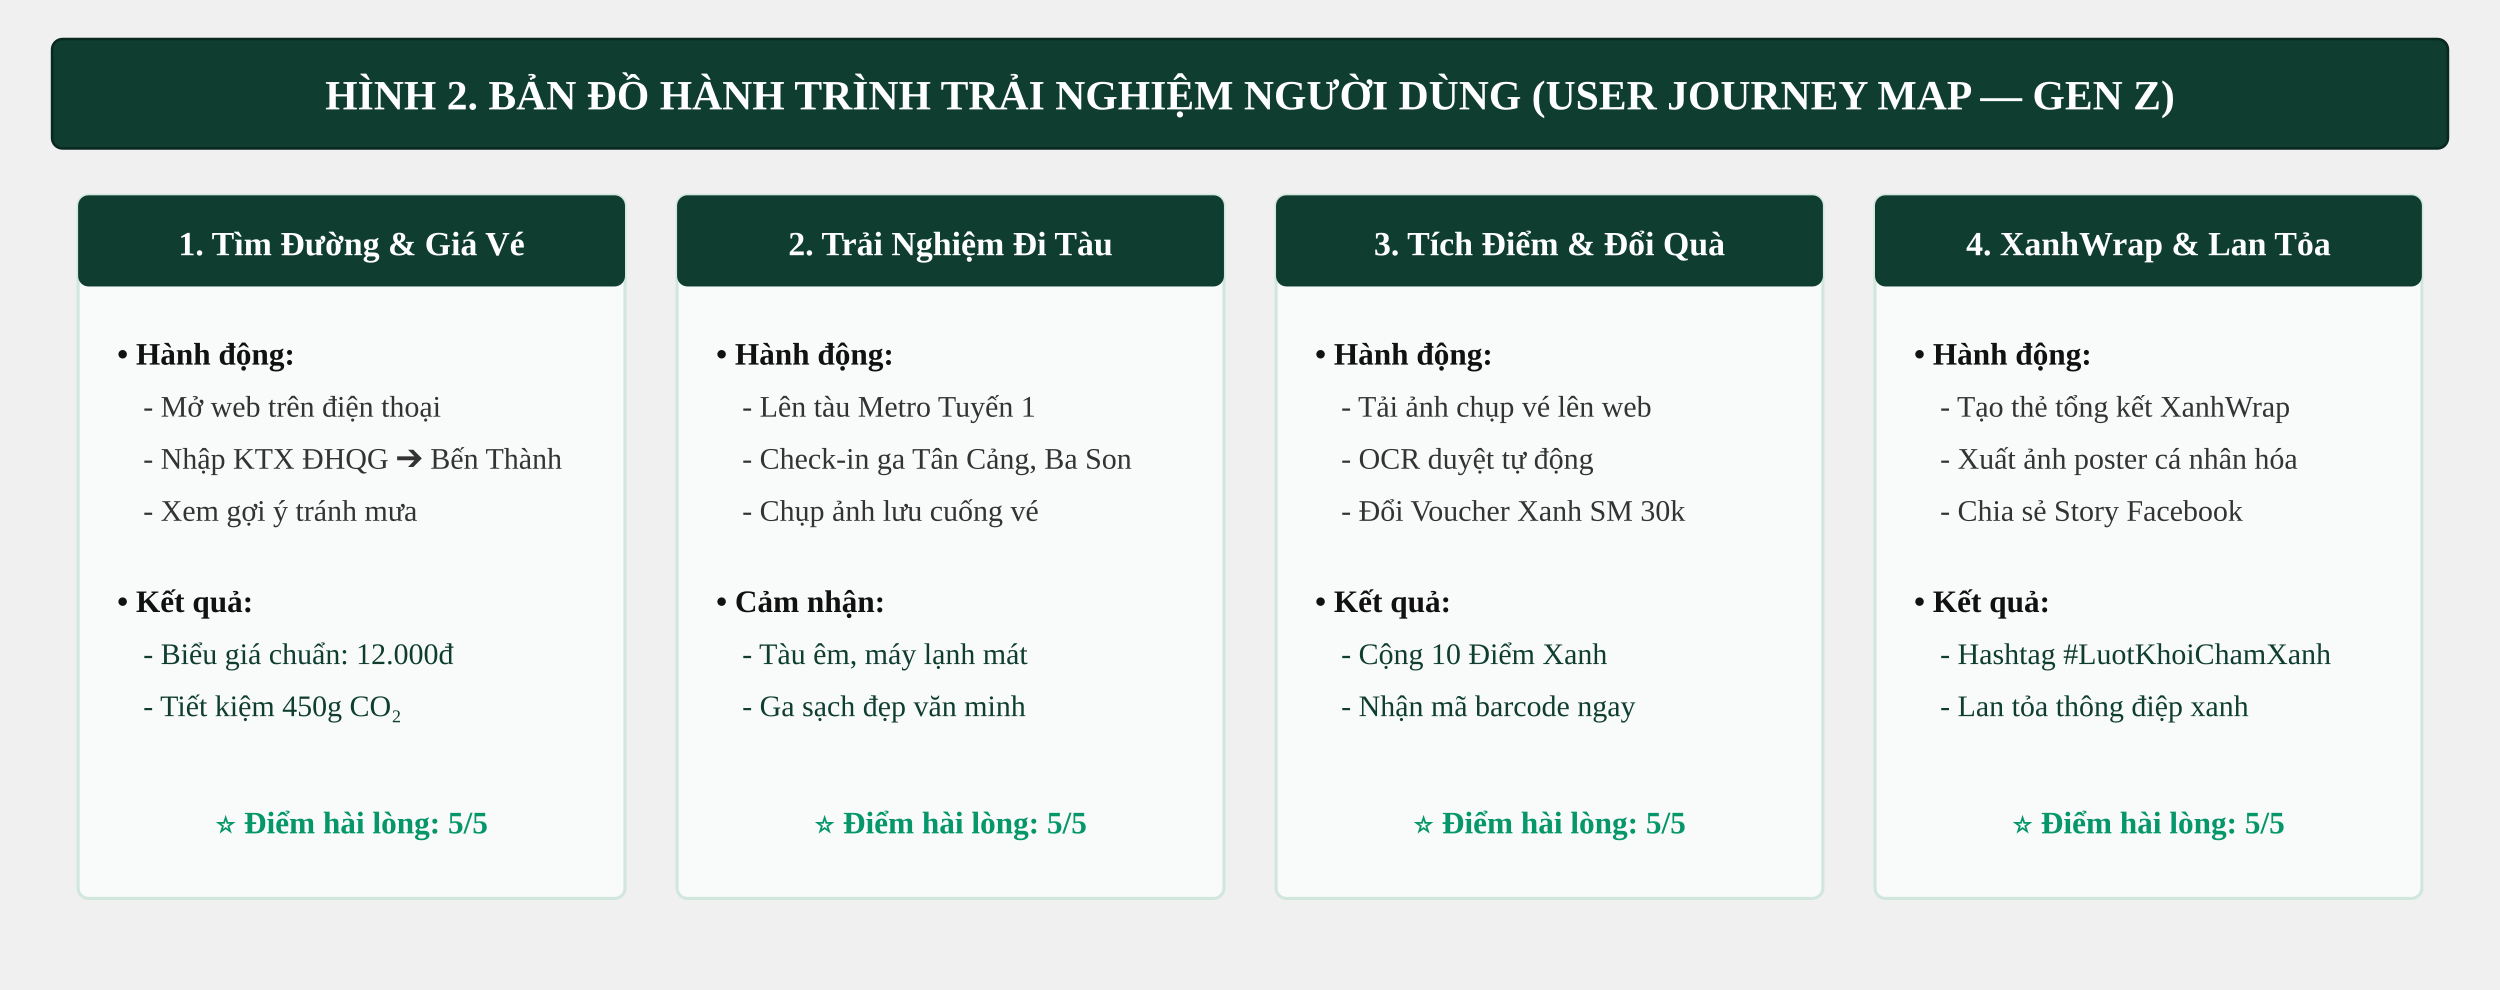
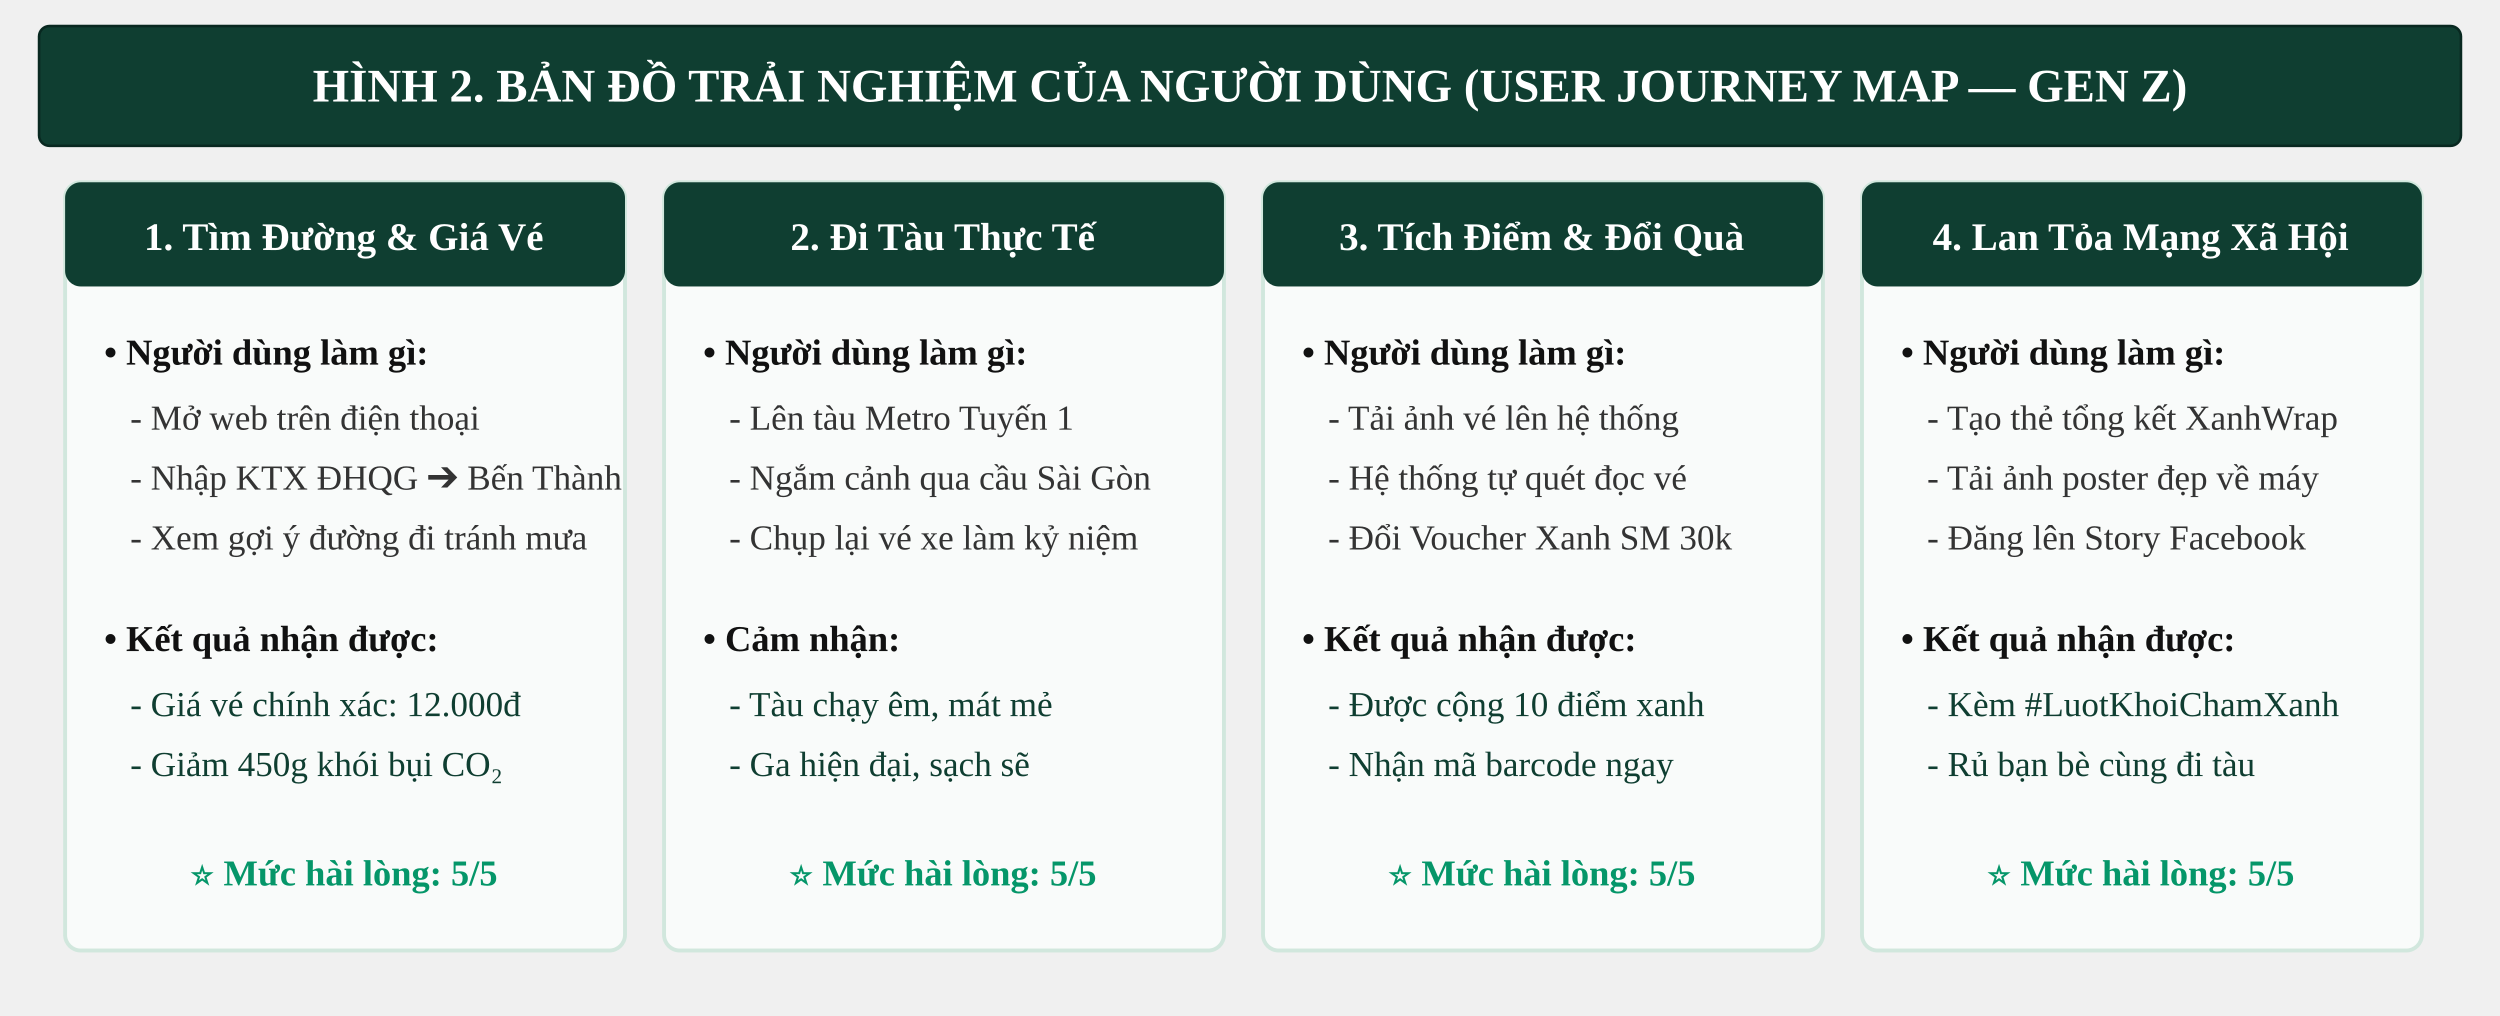
- <svg xmlns="http://www.w3.org/2000/svg" viewBox="0 0 960 380" width="100%" height="100%" style="background-color: #ffffff; font-family: 'Times New Roman', Times, serif;">
-   <rect x="20" y="15" width="920" height="42" rx="4" fill="#0F3E31" stroke="#082820" stroke-width="1" />
-   <text x="480" y="42" fill="#ffffff" font-size="16" font-weight="bold" text-anchor="middle">
-     HÌNH 2. BẢN ĐỒ HÀNH TRÌNH TRẢI NGHIỆM NGƯỜI DÙNG (USER JOURNEY MAP — GEN Z)
+ <svg xmlns="http://www.w3.org/2000/svg" viewBox="0 0 960 390" width="100%" height="100%" style="background-color: #ffffff; font-family: 'Times New Roman', Times, serif;">
+   <rect x="15" y="10" width="930" height="46" rx="4" fill="#0F3E31" stroke="#082820" stroke-width="1" />
+   <text x="480" y="39" fill="#ffffff" font-size="18" font-weight="bold" text-anchor="middle">
+     HÌNH 2. BẢN ĐỒ TRẢI NGHIỆM CỦA NGƯỜI DÙNG (USER JOURNEY MAP — GEN Z)
  </text>
-   <g transform="translate(30, 75)">
-     <rect x="0" y="0" width="210" height="270" rx="4" fill="#F9FBFA" stroke="#D1E7DD" stroke-width="1.2" />
-     <rect x="0" y="0" width="210" height="35" rx="4" fill="#0F3E31" />
-     <text x="105" y="23" fill="#ffffff" font-size="13" font-weight="bold" text-anchor="middle">1. Tìm Đường &amp; Giá Vé</text>
-     <text x="15" y="65" fill="#111" font-size="12" font-weight="bold">• Hành động:</text>
-     <text x="25" y="85" fill="#333" font-size="11.5">- Mở web trên điện thoại</text>
-     <text x="25" y="105" fill="#333" font-size="11.5">- Nhập KTX ĐHQG ➔ Bến Thành</text>
-     <text x="25" y="125" fill="#333" font-size="11.5">- Xem gợi ý tránh mưa</text>
-     <text x="15" y="160" fill="#111" font-size="12" font-weight="bold">• Kết quả:</text>
-     <text x="25" y="180" fill="#0F3E31" font-size="11.5">- Biểu giá chuẩn: 12.000đ</text>
-     <text x="25" y="200" fill="#0F3E31" font-size="11.5">- Tiết kiệm 450g CO₂</text>
-     <text x="105" y="245" fill="#059669" font-size="12" font-weight="bold" text-anchor="middle">⭐ Điểm hài lòng: 5/5</text>
-     <rect x="230" y="0" width="210" height="270" rx="4" fill="#F9FBFA" stroke="#D1E7DD" stroke-width="1.2" />
-     <rect x="230" y="0" width="210" height="35" rx="4" fill="#0F3E31" />
-     <text x="335" y="23" fill="#ffffff" font-size="13" font-weight="bold" text-anchor="middle">2. Trải Nghiệm Đi Tàu</text>
-     <text x="245" y="65" fill="#111" font-size="12" font-weight="bold">• Hành động:</text>
-     <text x="255" y="85" fill="#333" font-size="11.5">- Lên tàu Metro Tuyến 1</text>
-     <text x="255" y="105" fill="#333" font-size="11.5">- Check-in ga Tân Cảng, Ba Son</text>
-     <text x="255" y="125" fill="#333" font-size="11.5">- Chụp ảnh lưu cuống vé</text>
-     <text x="245" y="160" fill="#111" font-size="12" font-weight="bold">• Cảm nhận:</text>
-     <text x="255" y="180" fill="#0F3E31" font-size="11.5">- Tàu êm, máy lạnh mát</text>
-     <text x="255" y="200" fill="#0F3E31" font-size="11.5">- Ga sạch đẹp văn minh</text>
-     <text x="335" y="245" fill="#059669" font-size="12" font-weight="bold" text-anchor="middle">⭐ Điểm hài lòng: 5/5</text>
-     <rect x="460" y="0" width="210" height="270" rx="4" fill="#F9FBFA" stroke="#D1E7DD" stroke-width="1.2" />
-     <rect x="460" y="0" width="210" height="35" rx="4" fill="#0F3E31" />
-     <text x="565" y="23" fill="#ffffff" font-size="13" font-weight="bold" text-anchor="middle">3. Tích Điểm &amp; Đổi Quà</text>
-     <text x="475" y="65" fill="#111" font-size="12" font-weight="bold">• Hành động:</text>
-     <text x="485" y="85" fill="#333" font-size="11.5">- Tải ảnh chụp vé lên web</text>
-     <text x="485" y="105" fill="#333" font-size="11.5">- OCR duyệt tự động</text>
-     <text x="485" y="125" fill="#333" font-size="11.5">- Đổi Voucher Xanh SM 30k</text>
-     <text x="475" y="160" fill="#111" font-size="12" font-weight="bold">• Kết quả:</text>
-     <text x="485" y="180" fill="#0F3E31" font-size="11.5">- Cộng 10 Điểm Xanh</text>
-     <text x="485" y="200" fill="#0F3E31" font-size="11.5">- Nhận mã barcode ngay</text>
-     <text x="565" y="245" fill="#059669" font-size="12" font-weight="bold" text-anchor="middle">⭐ Điểm hài lòng: 5/5</text>
-     <rect x="690" y="0" width="210" height="270" rx="4" fill="#F9FBFA" stroke="#D1E7DD" stroke-width="1.2" />
-     <rect x="690" y="0" width="210" height="35" rx="4" fill="#0F3E31" />
-     <text x="795" y="23" fill="#ffffff" font-size="13" font-weight="bold" text-anchor="middle">4. XanhWrap &amp; Lan Tỏa</text>
-     <text x="705" y="65" fill="#111" font-size="12" font-weight="bold">• Hành động:</text>
-     <text x="715" y="85" fill="#333" font-size="11.5">- Tạo thẻ tổng kết XanhWrap</text>
-     <text x="715" y="105" fill="#333" font-size="11.5">- Xuất ảnh poster cá nhân hóa</text>
-     <text x="715" y="125" fill="#333" font-size="11.5">- Chia sẻ Story Facebook</text>
-     <text x="705" y="160" fill="#111" font-size="12" font-weight="bold">• Kết quả:</text>
-     <text x="715" y="180" fill="#0F3E31" font-size="11.5">- Hashtag #LuotKhoiChamXanh</text>
-     <text x="715" y="200" fill="#0F3E31" font-size="11.5">- Lan tỏa thông điệp xanh</text>
-     <text x="795" y="245" fill="#059669" font-size="12" font-weight="bold" text-anchor="middle">⭐ Điểm hài lòng: 5/5</text>
+   <g transform="translate(25, 70)">
+     <rect x="0" y="0" width="215" height="295" rx="6" fill="#F9FBFA" stroke="#D1E7DD" stroke-width="1.5" />
+     <rect x="0" y="0" width="215" height="40" rx="6" fill="#0F3E31" />
+     <text x="107" y="26" fill="#ffffff" font-size="15" font-weight="bold" text-anchor="middle">1. Tìm Đường &amp; Giá Vé</text>
+     <text x="15" y="70" fill="#111" font-size="14" font-weight="bold">• Người dùng làm gì:</text>
+     <text x="25" y="95" fill="#333" font-size="13.5">- Mở web trên điện thoại</text>
+     <text x="25" y="118" fill="#333" font-size="13.5">- Nhập KTX ĐHQG ➔ Bến Thành</text>
+     <text x="25" y="141" fill="#333" font-size="13.5">- Xem gợi ý đường đi tránh mưa</text>
+     <text x="15" y="180" fill="#111" font-size="14" font-weight="bold">• Kết quả nhận được:</text>
+     <text x="25" y="205" fill="#0F3E31" font-size="13.5">- Giá vé chính xác: 12.000đ</text>
+     <text x="25" y="228" fill="#0F3E31" font-size="13.5">- Giảm 450g khói bụi CO₂</text>
+     <text x="107" y="270" fill="#059669" font-size="14" font-weight="bold" text-anchor="middle">⭐ Mức hài lòng: 5/5</text>
+     <rect x="230" y="0" width="215" height="295" rx="6" fill="#F9FBFA" stroke="#D1E7DD" stroke-width="1.5" />
+     <rect x="230" y="0" width="215" height="40" rx="6" fill="#0F3E31" />
+     <text x="337" y="26" fill="#ffffff" font-size="15" font-weight="bold" text-anchor="middle">2. Đi Tàu Thực Tế</text>
+     <text x="245" y="70" fill="#111" font-size="14" font-weight="bold">• Người dùng làm gì:</text>
+     <text x="255" y="95" fill="#333" font-size="13.5">- Lên tàu Metro Tuyến 1</text>
+     <text x="255" y="118" fill="#333" font-size="13.5">- Ngắm cảnh qua cầu Sài Gòn</text>
+     <text x="255" y="141" fill="#333" font-size="13.5">- Chụp lại vé xe làm kỷ niệm</text>
+     <text x="245" y="180" fill="#111" font-size="14" font-weight="bold">• Cảm nhận:</text>
+     <text x="255" y="205" fill="#0F3E31" font-size="13.5">- Tàu chạy êm, mát mẻ</text>
+     <text x="255" y="228" fill="#0F3E31" font-size="13.5">- Ga hiện đại, sạch sẽ</text>
+     <text x="337" y="270" fill="#059669" font-size="14" font-weight="bold" text-anchor="middle">⭐ Mức hài lòng: 5/5</text>
+     <rect x="460" y="0" width="215" height="295" rx="6" fill="#F9FBFA" stroke="#D1E7DD" stroke-width="1.5" />
+     <rect x="460" y="0" width="215" height="40" rx="6" fill="#0F3E31" />
+     <text x="567" y="26" fill="#ffffff" font-size="15" font-weight="bold" text-anchor="middle">3. Tích Điểm &amp; Đổi Quà</text>
+     <text x="475" y="70" fill="#111" font-size="14" font-weight="bold">• Người dùng làm gì:</text>
+     <text x="485" y="95" fill="#333" font-size="13.5">- Tải ảnh vé lên hệ thống</text>
+     <text x="485" y="118" fill="#333" font-size="13.5">- Hệ thống tự quét đọc vé</text>
+     <text x="485" y="141" fill="#333" font-size="13.5">- Đổi Voucher Xanh SM 30k</text>
+     <text x="475" y="180" fill="#111" font-size="14" font-weight="bold">• Kết quả nhận được:</text>
+     <text x="485" y="205" fill="#0F3E31" font-size="13.5">- Được cộng 10 điểm xanh</text>
+     <text x="485" y="228" fill="#0F3E31" font-size="13.5">- Nhận mã barcode ngay</text>
+     <text x="567" y="270" fill="#059669" font-size="14" font-weight="bold" text-anchor="middle">⭐ Mức hài lòng: 5/5</text>
+     <rect x="690" y="0" width="215" height="295" rx="6" fill="#F9FBFA" stroke="#D1E7DD" stroke-width="1.5" />
+     <rect x="690" y="0" width="215" height="40" rx="6" fill="#0F3E31" />
+     <text x="797" y="26" fill="#ffffff" font-size="15" font-weight="bold" text-anchor="middle">4. Lan Tỏa Mạng Xã Hội</text>
+     <text x="705" y="70" fill="#111" font-size="14" font-weight="bold">• Người dùng làm gì:</text>
+     <text x="715" y="95" fill="#333" font-size="13.5">- Tạo thẻ tổng kết XanhWrap</text>
+     <text x="715" y="118" fill="#333" font-size="13.5">- Tải ảnh poster đẹp về máy</text>
+     <text x="715" y="141" fill="#333" font-size="13.5">- Đăng lên Story Facebook</text>
+     <text x="705" y="180" fill="#111" font-size="14" font-weight="bold">• Kết quả nhận được:</text>
+     <text x="715" y="205" fill="#0F3E31" font-size="13.5">- Kèm #LuotKhoiChamXanh</text>
+     <text x="715" y="228" fill="#0F3E31" font-size="13.5">- Rủ bạn bè cùng đi tàu</text>
+     <text x="797" y="270" fill="#059669" font-size="14" font-weight="bold" text-anchor="middle">⭐ Mức hài lòng: 5/5</text>
  </g>
</svg>
